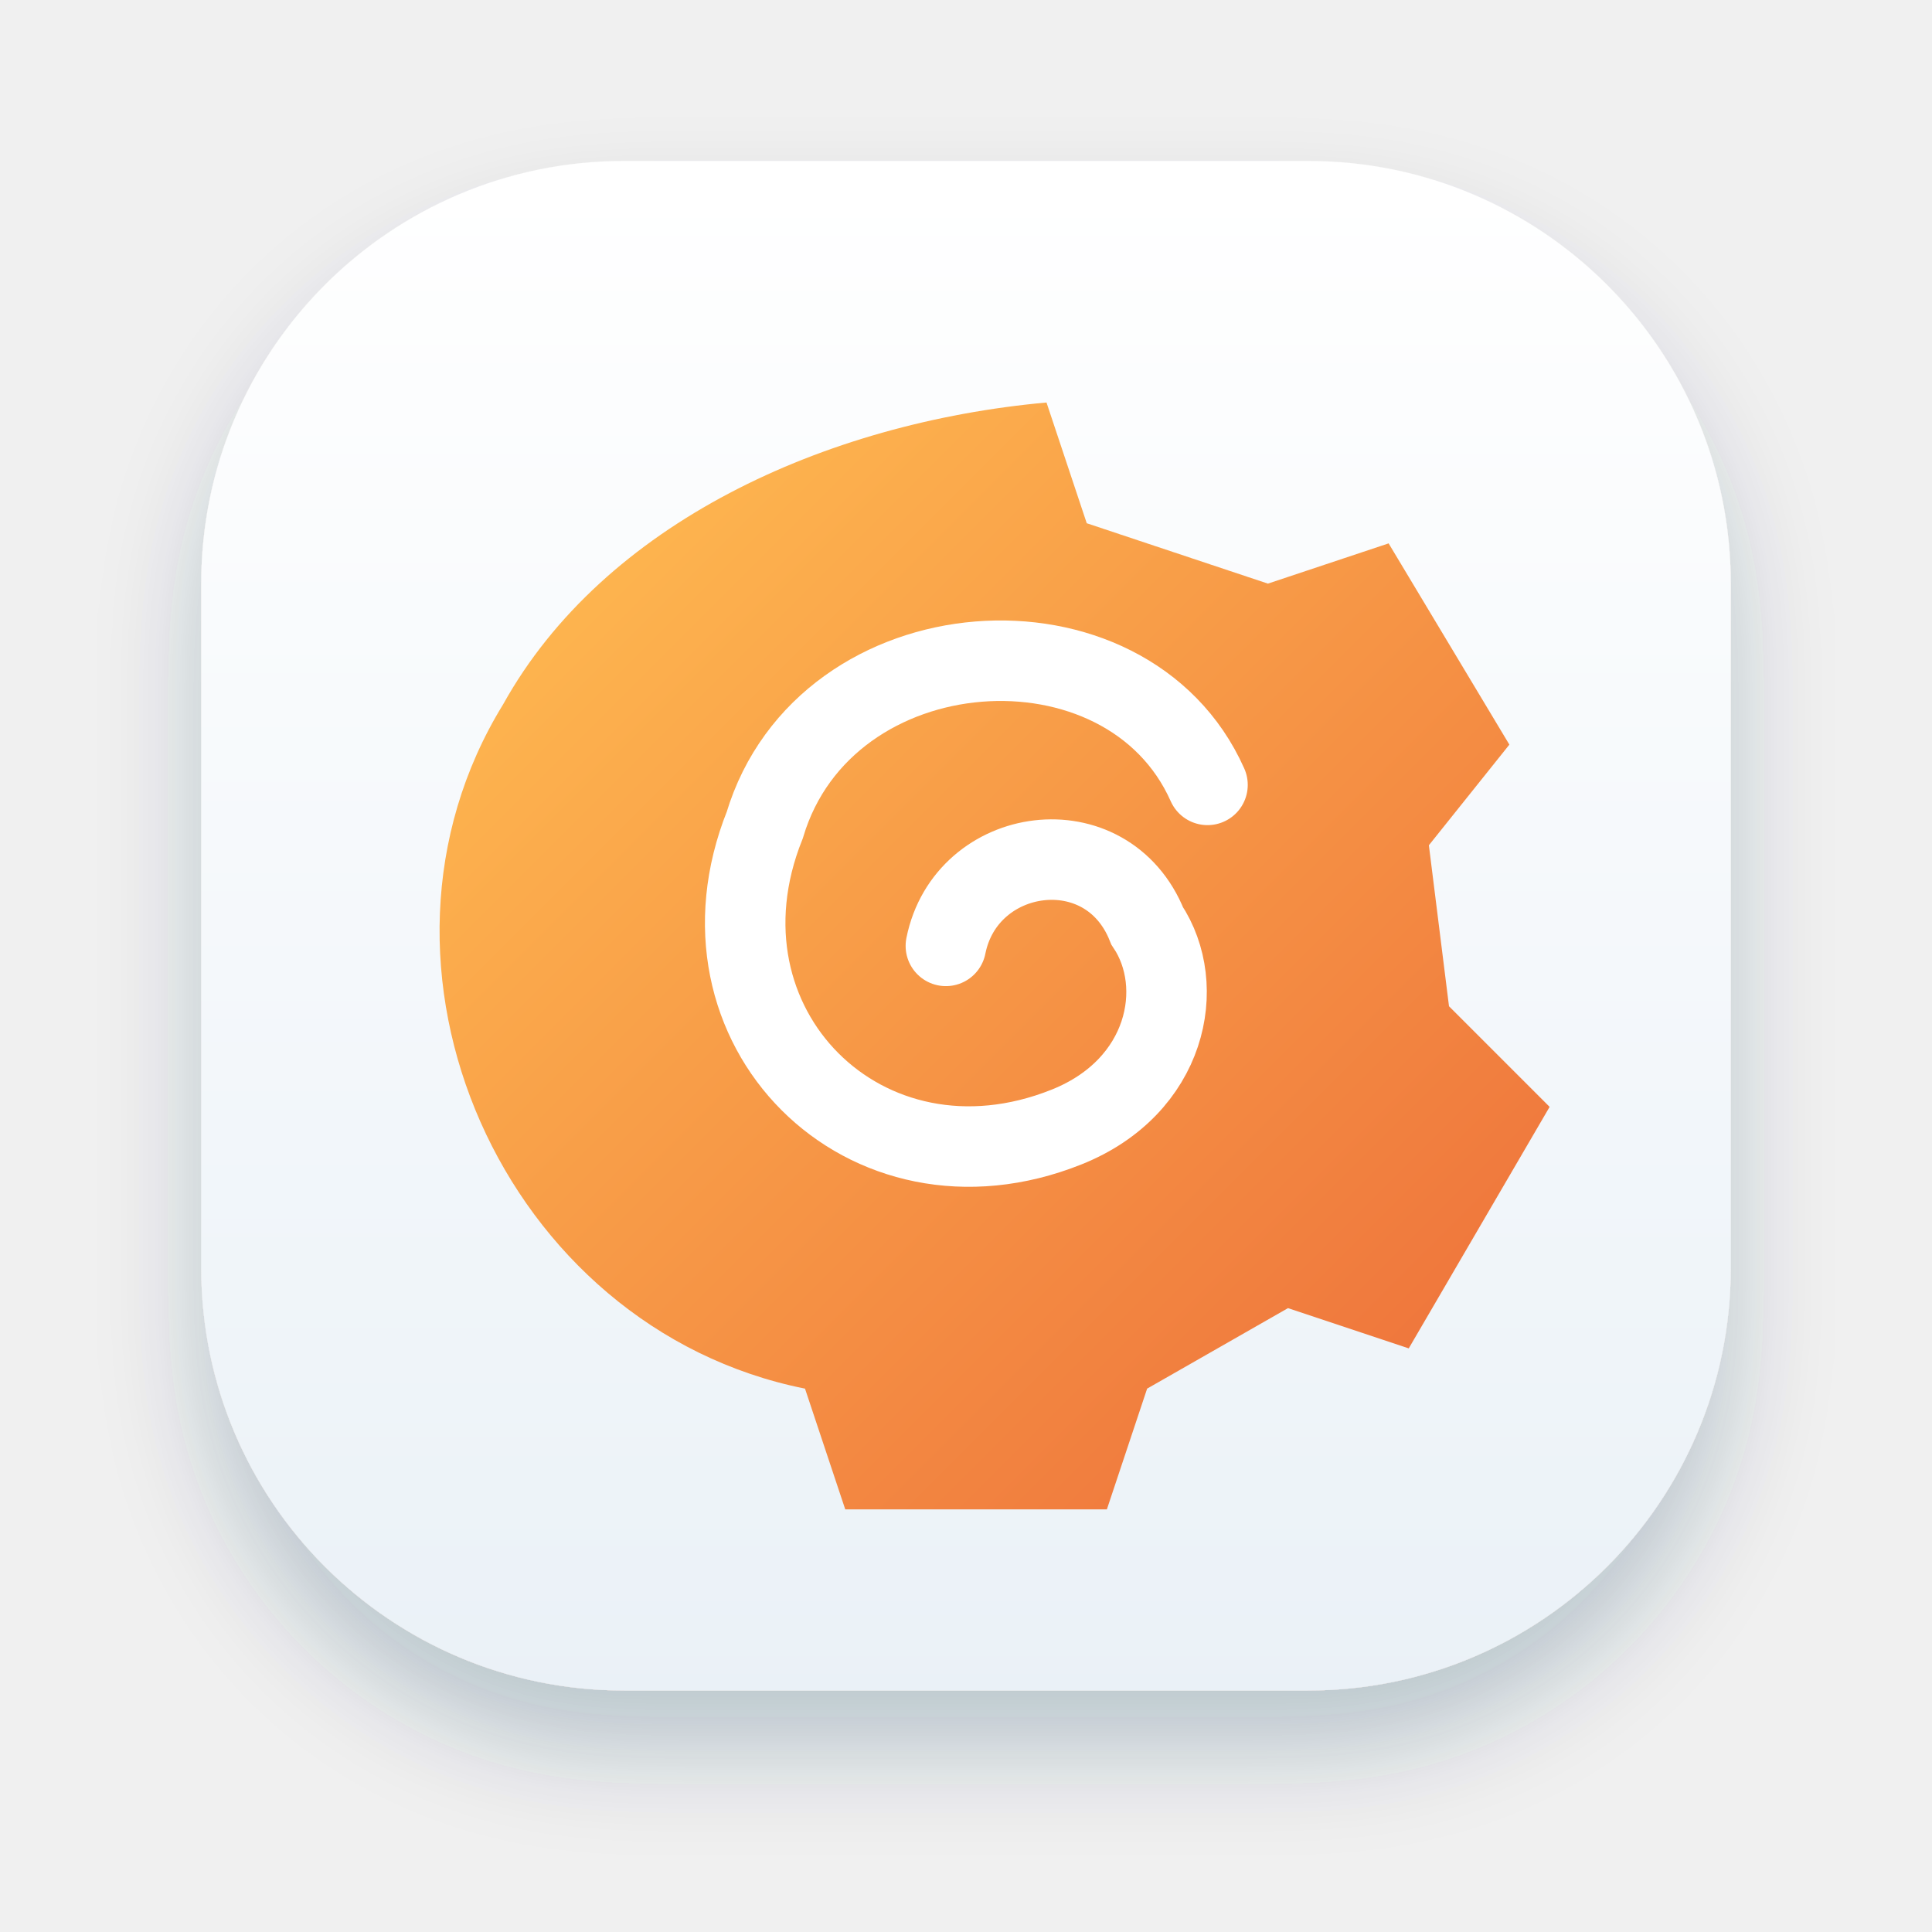
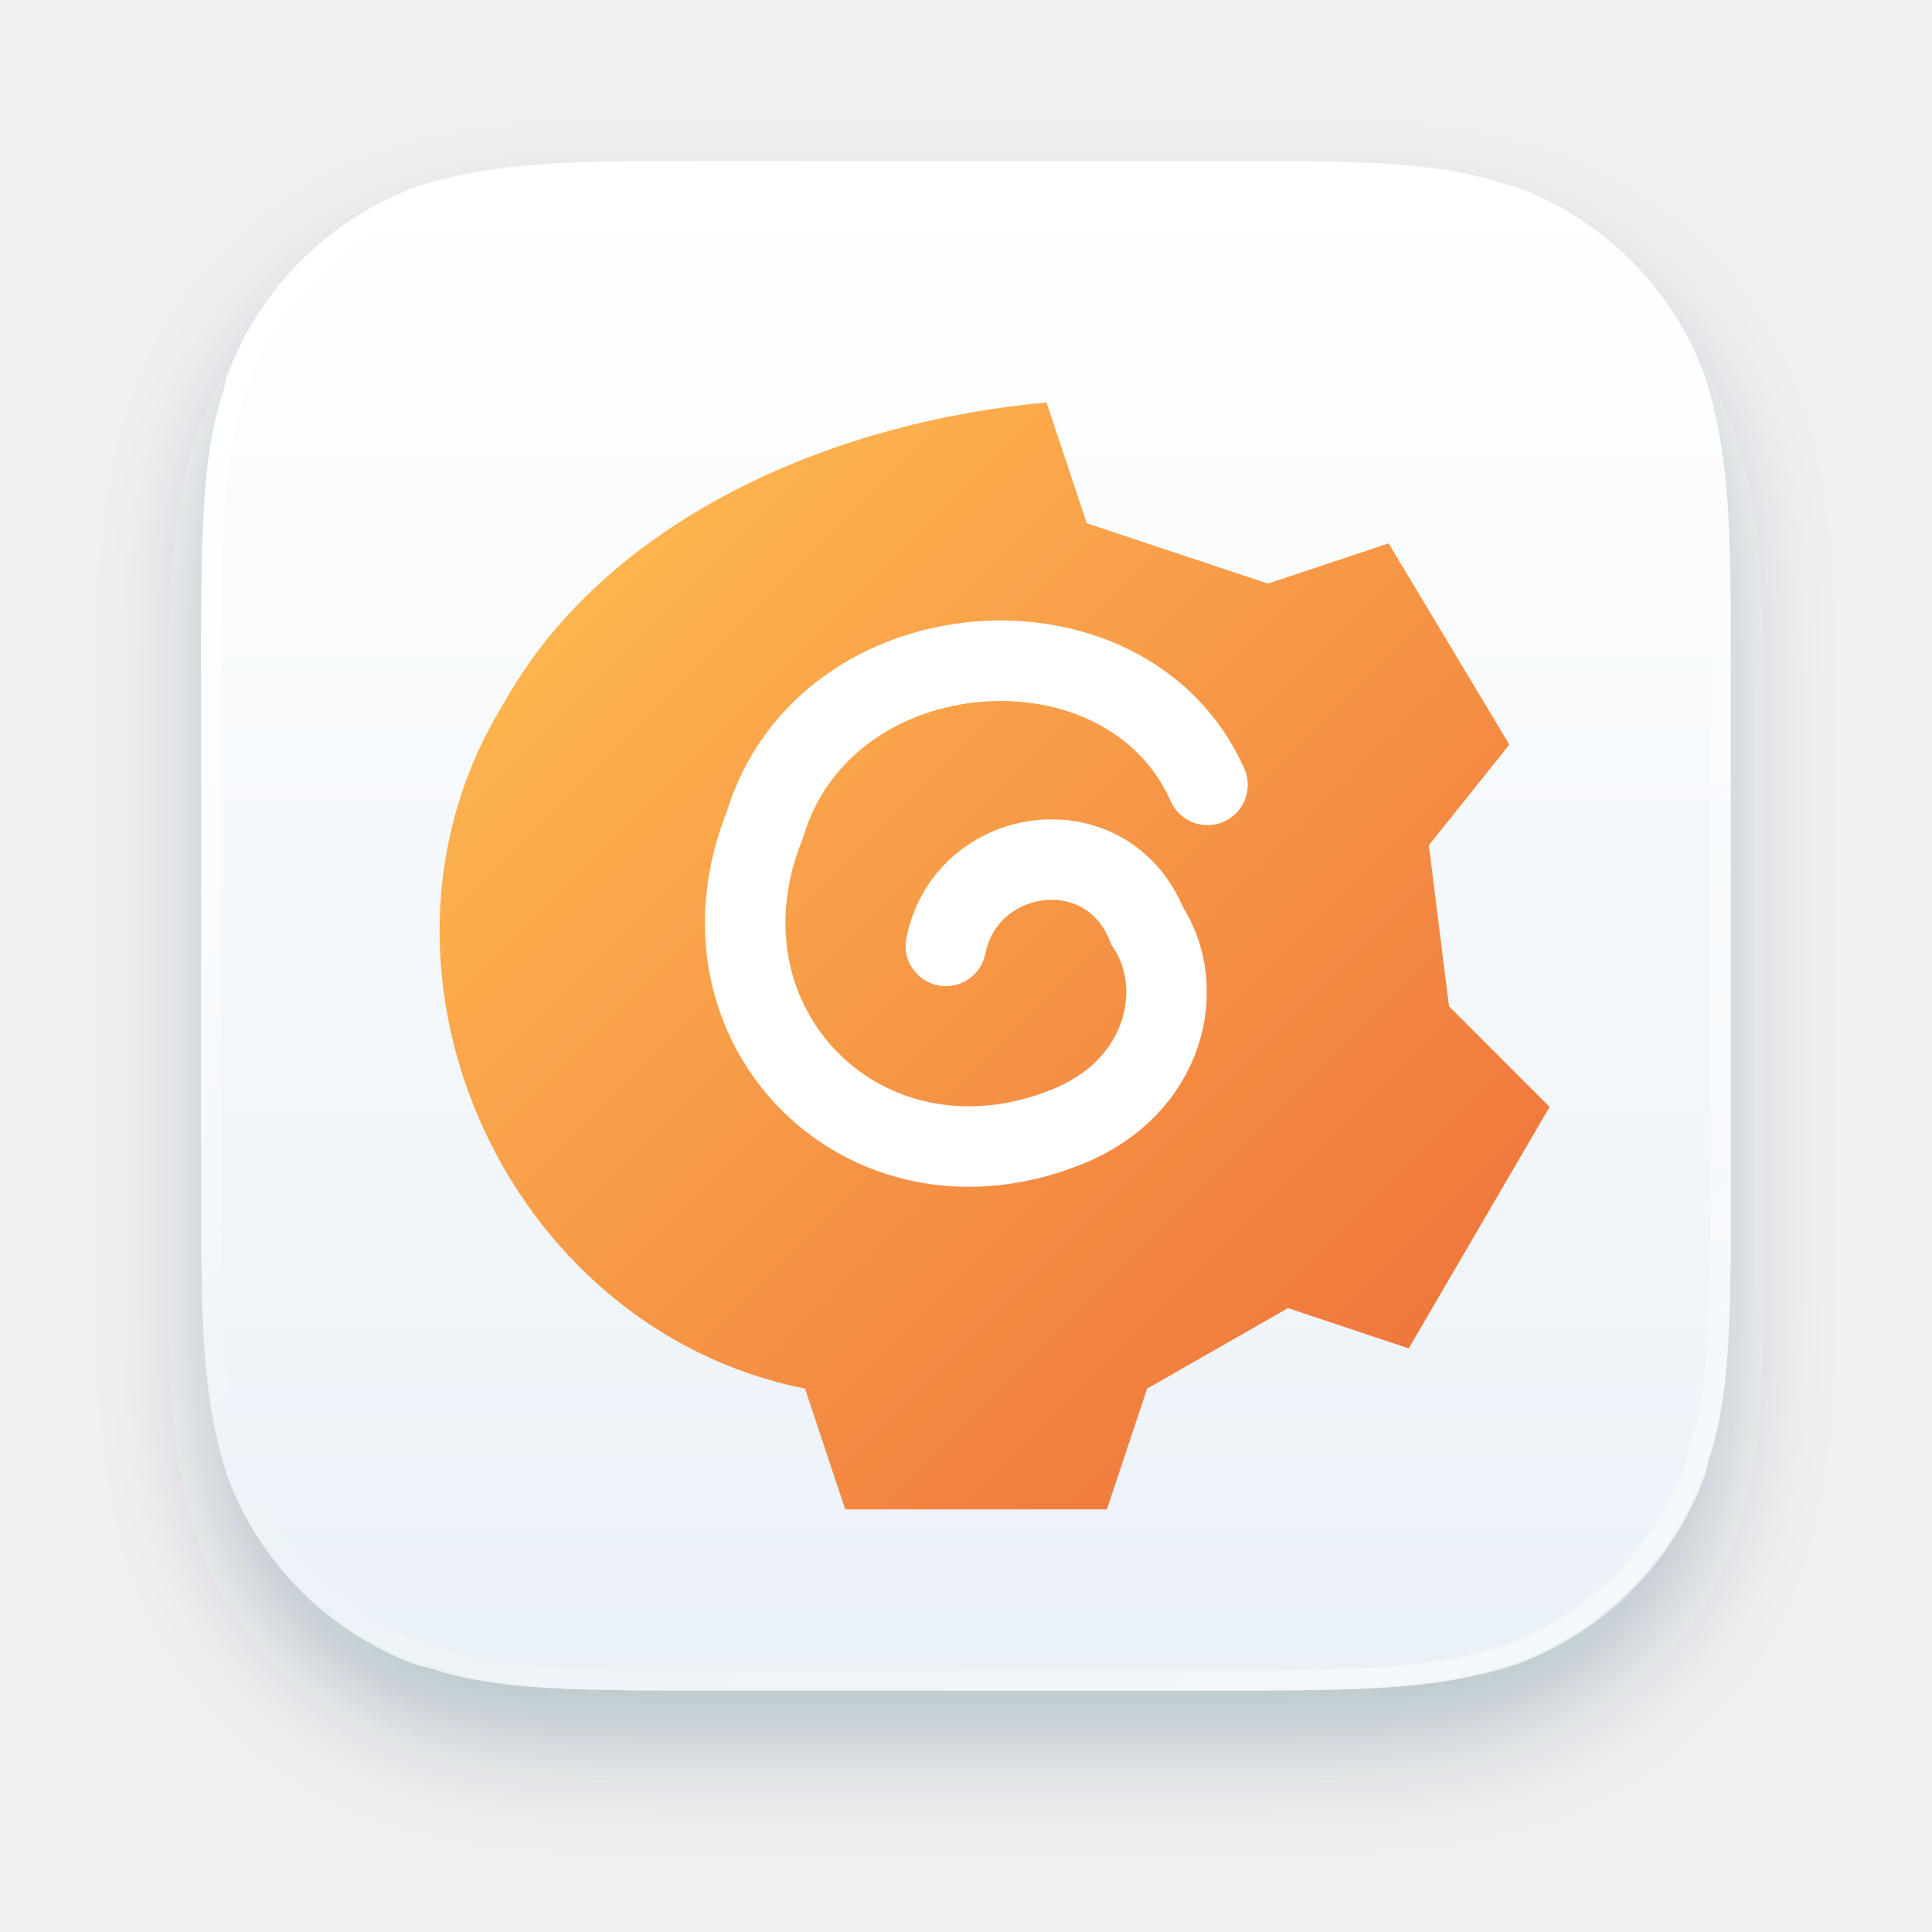
<svg xmlns="http://www.w3.org/2000/svg" viewBox="0 0 96 96" fill="none">
  <defs>
    <linearGradient id="tile" x1="48" y1="9" x2="48" y2="85" gradientUnits="userSpaceOnUse">
      <stop stop-color="#ffffff" />
      <stop offset="1" stop-color="#eaf1f7" />
    </linearGradient>
    <linearGradient id="color" x1="24" y1="24" x2="72" y2="72" gradientUnits="userSpaceOnUse">
      <stop stop-color="#ffbc51" />
      <stop offset="1" stop-color="#ee723b" />
    </linearGradient>
    <filter id="shadow" x="0" y="0" width="96" height="96" filterUnits="userSpaceOnUse">
      <feDropShadow dx="0" dy="3" stdDeviation="2.5" flood-color="#163e52" flood-opacity=".22" />
    </filter>
+     <linearGradient id="rim" x1="14" y1="8" x2="82" y2="84" gradientUnits="userSpaceOnUse">
+       <stop stop-color="#fff" />
+       <stop offset=".45" stop-color="#fff" stop-opacity="0" />
+       <stop offset="1" stop-color="#fff" stop-opacity=".55" />
+     </linearGradient>
  </defs>
-   <rect x="10" y="8" width="76" height="76" rx="21" fill="url(#tile)" filter="url(#shadow)" />
+   <path d="M60.01 8C67.49 8 71.24 8 74.61 9.11L75.26 9.27C79.66 10.87 83.13 14.34 84.73 18.74C86 22.76 86 26.51 86 33.99L86 58.01C86 65.49 86 69.24 84.89 72.61L84.73 73.26C83.13 77.66 79.66 81.13 75.26 82.73C71.24 84 67.49 84 60.01 84L35.99 84C28.51 84 24.76 84 21.39 82.89L20.74 82.73C16.34 81.13 12.87 77.66 11.27 73.26C10 69.24 10 65.49 10 58.01L10 33.99C10 26.51 10 22.76 11.11 19.39L11.27 18.74C12.87 14.34 16.34 10.87 20.74 9.27C24.76 8 28.51 8 35.99 8Z" fill="url(#tile)" filter="url(#shadow)" />
+   <path d="M59.85 8.5C67.24 8.5 70.93 8.5 74.26 9.6L74.91 9.76C79.24 11.34 82.66 14.76 84.24 19.09C85.5 23.07 85.5 26.76 85.5 34.15L85.5 57.85C85.5 65.24 85.5 68.93 84.4 72.26L84.24 72.91C82.66 77.24 79.24 80.66 74.91 82.24C70.93 83.5 67.24 83.5 59.85 83.5L36.15 83.5C28.76 83.5 25.07 83.5 21.74 82.4L21.09 82.24C16.76 80.66 13.34 77.24 11.76 72.91C10.5 68.93 10.5 65.24 10.5 57.85L10.5 34.15C10.5 26.76 10.5 23.07 11.6 19.74L11.76 19.09C13.34 14.76 16.76 11.34 21.09 9.76C25.07 8.5 28.76 8.5 36.15 8.5Z" fill="none" stroke="url(#rim)" />
  <path d="m52 20 2 6 9 3 6-2 6 10-4 5 1 8 5 5-7 12-6-2-7 4-2 6H42l-2-6c-15-3-23-21-15-34 5-9 16-14 27-15Z" fill="url(#color)" />
  <path d="M60 39c-4-9-19-8-22 2-4 10 5 19 15 15 5-2 6-7 4-10-2-5-9-4-10 1" stroke="white" stroke-width="4" stroke-linecap="round" />
</svg>
